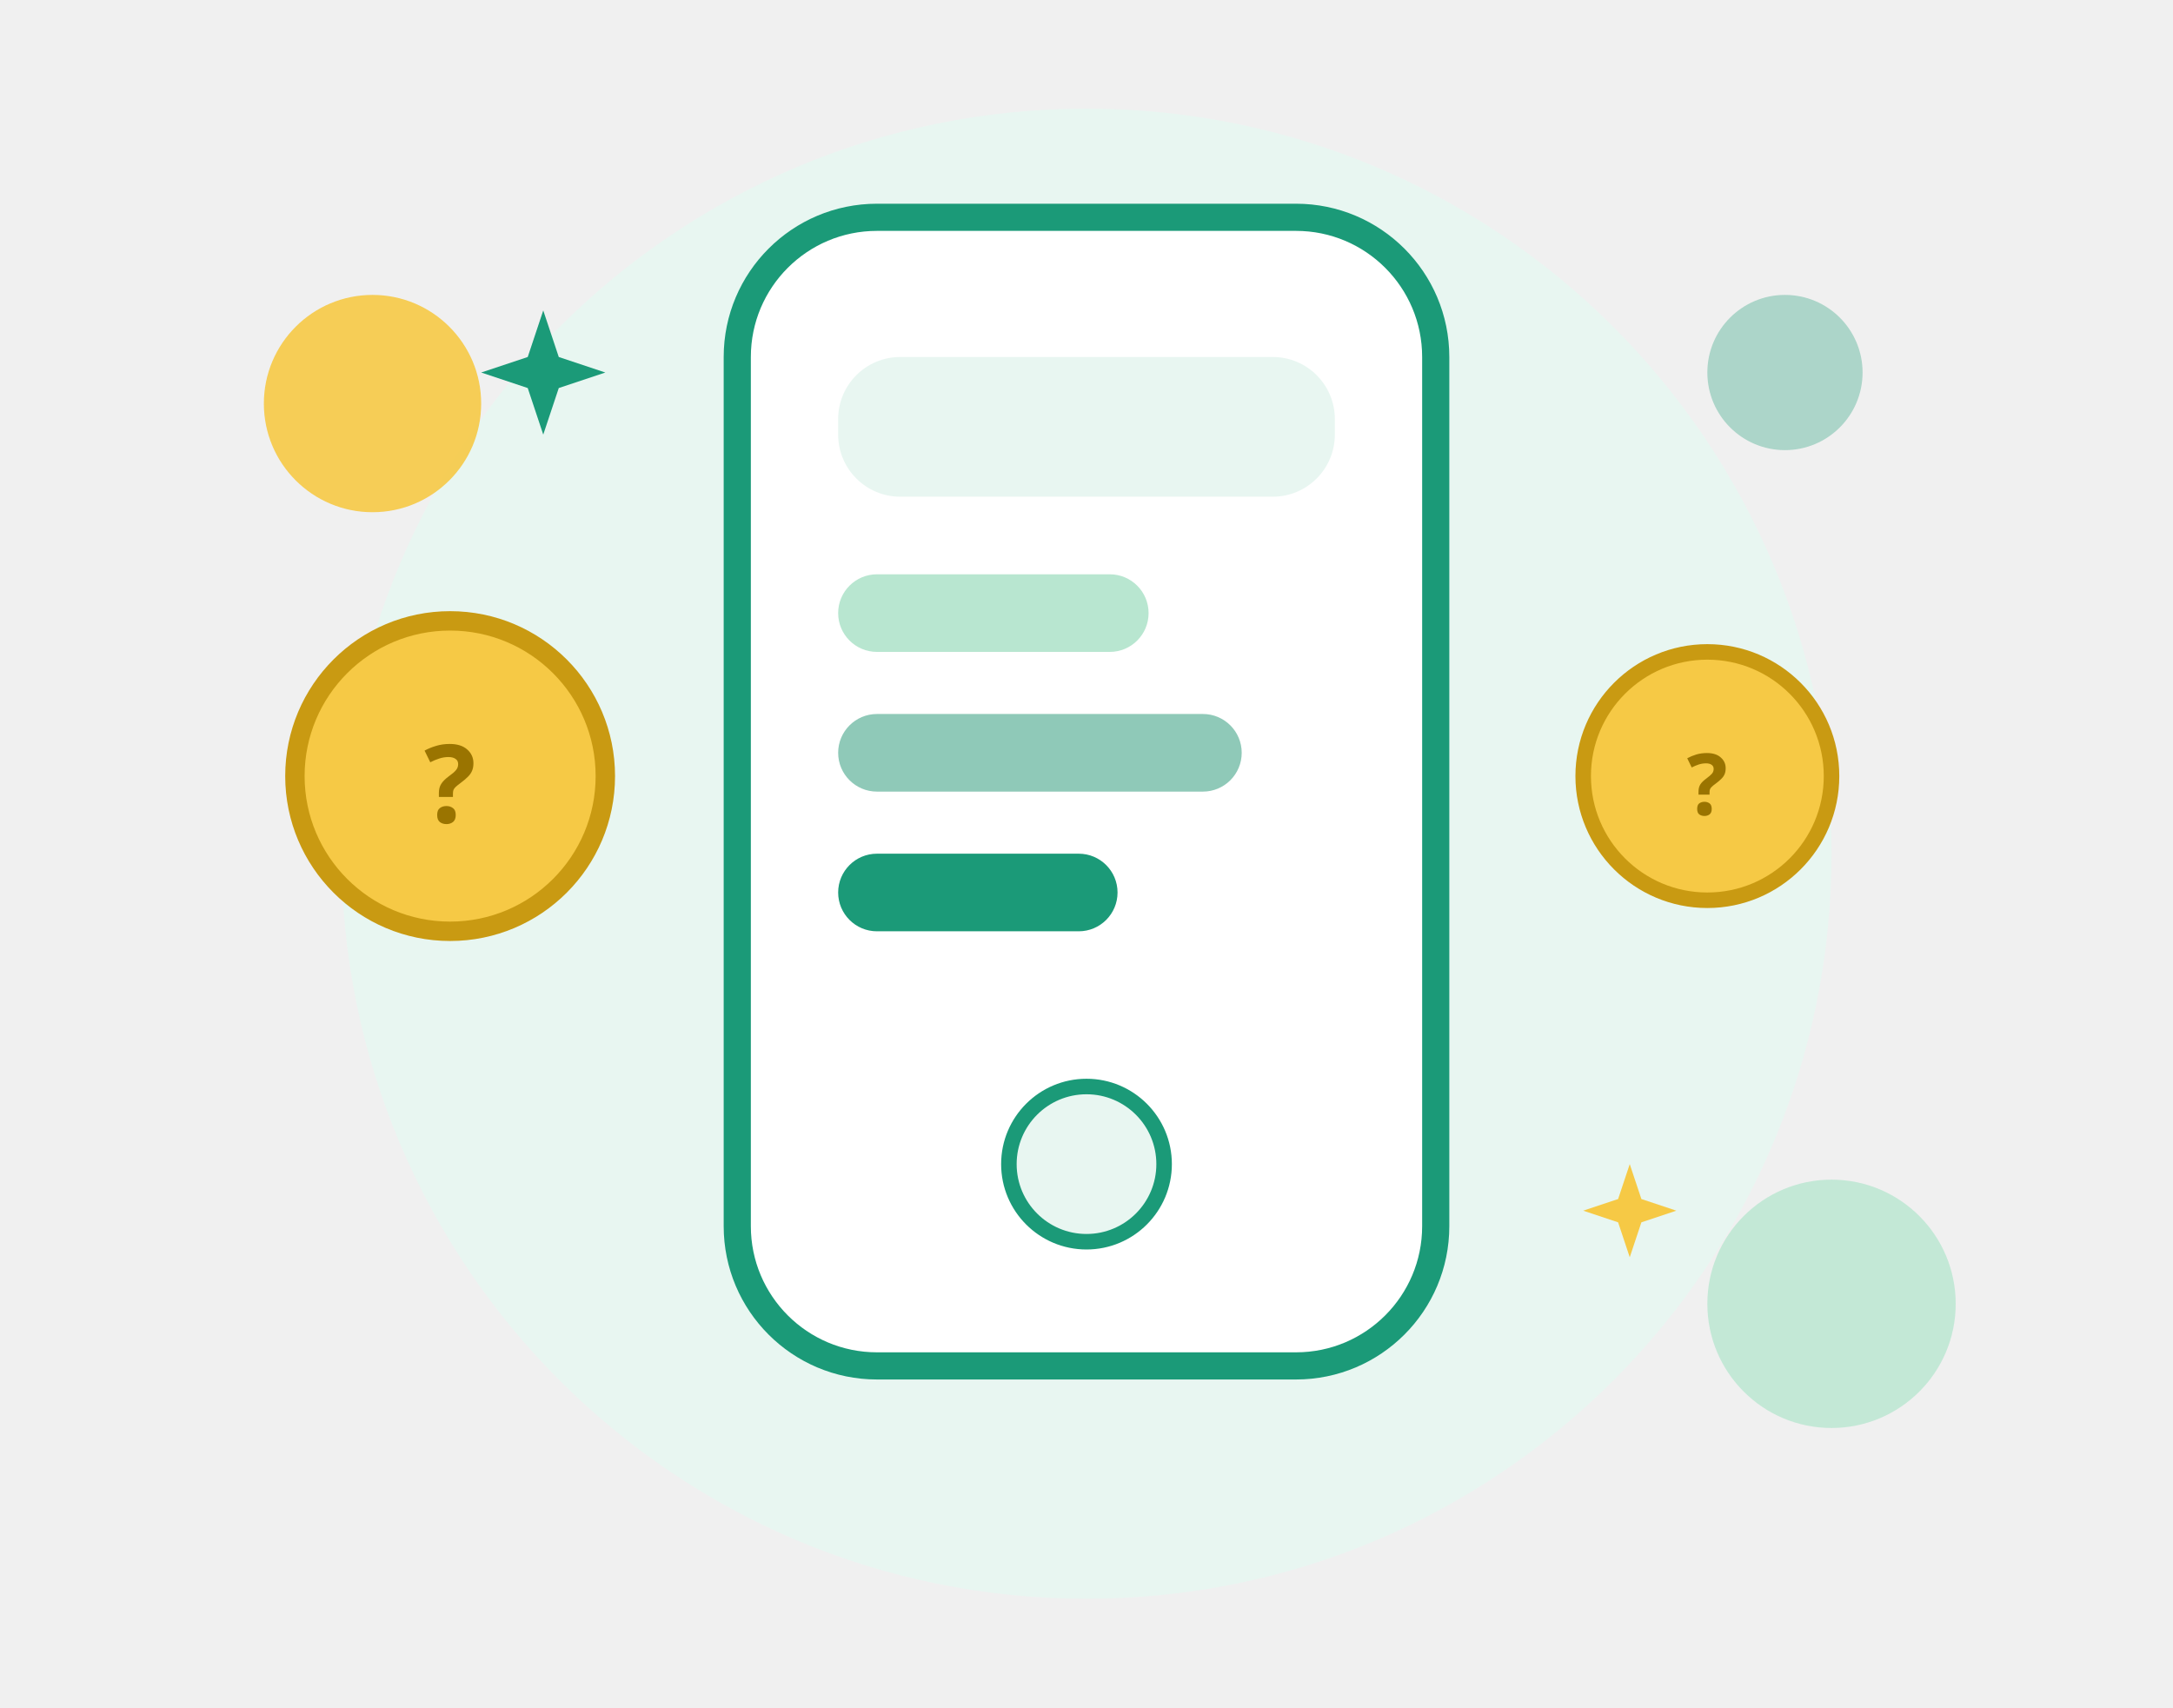
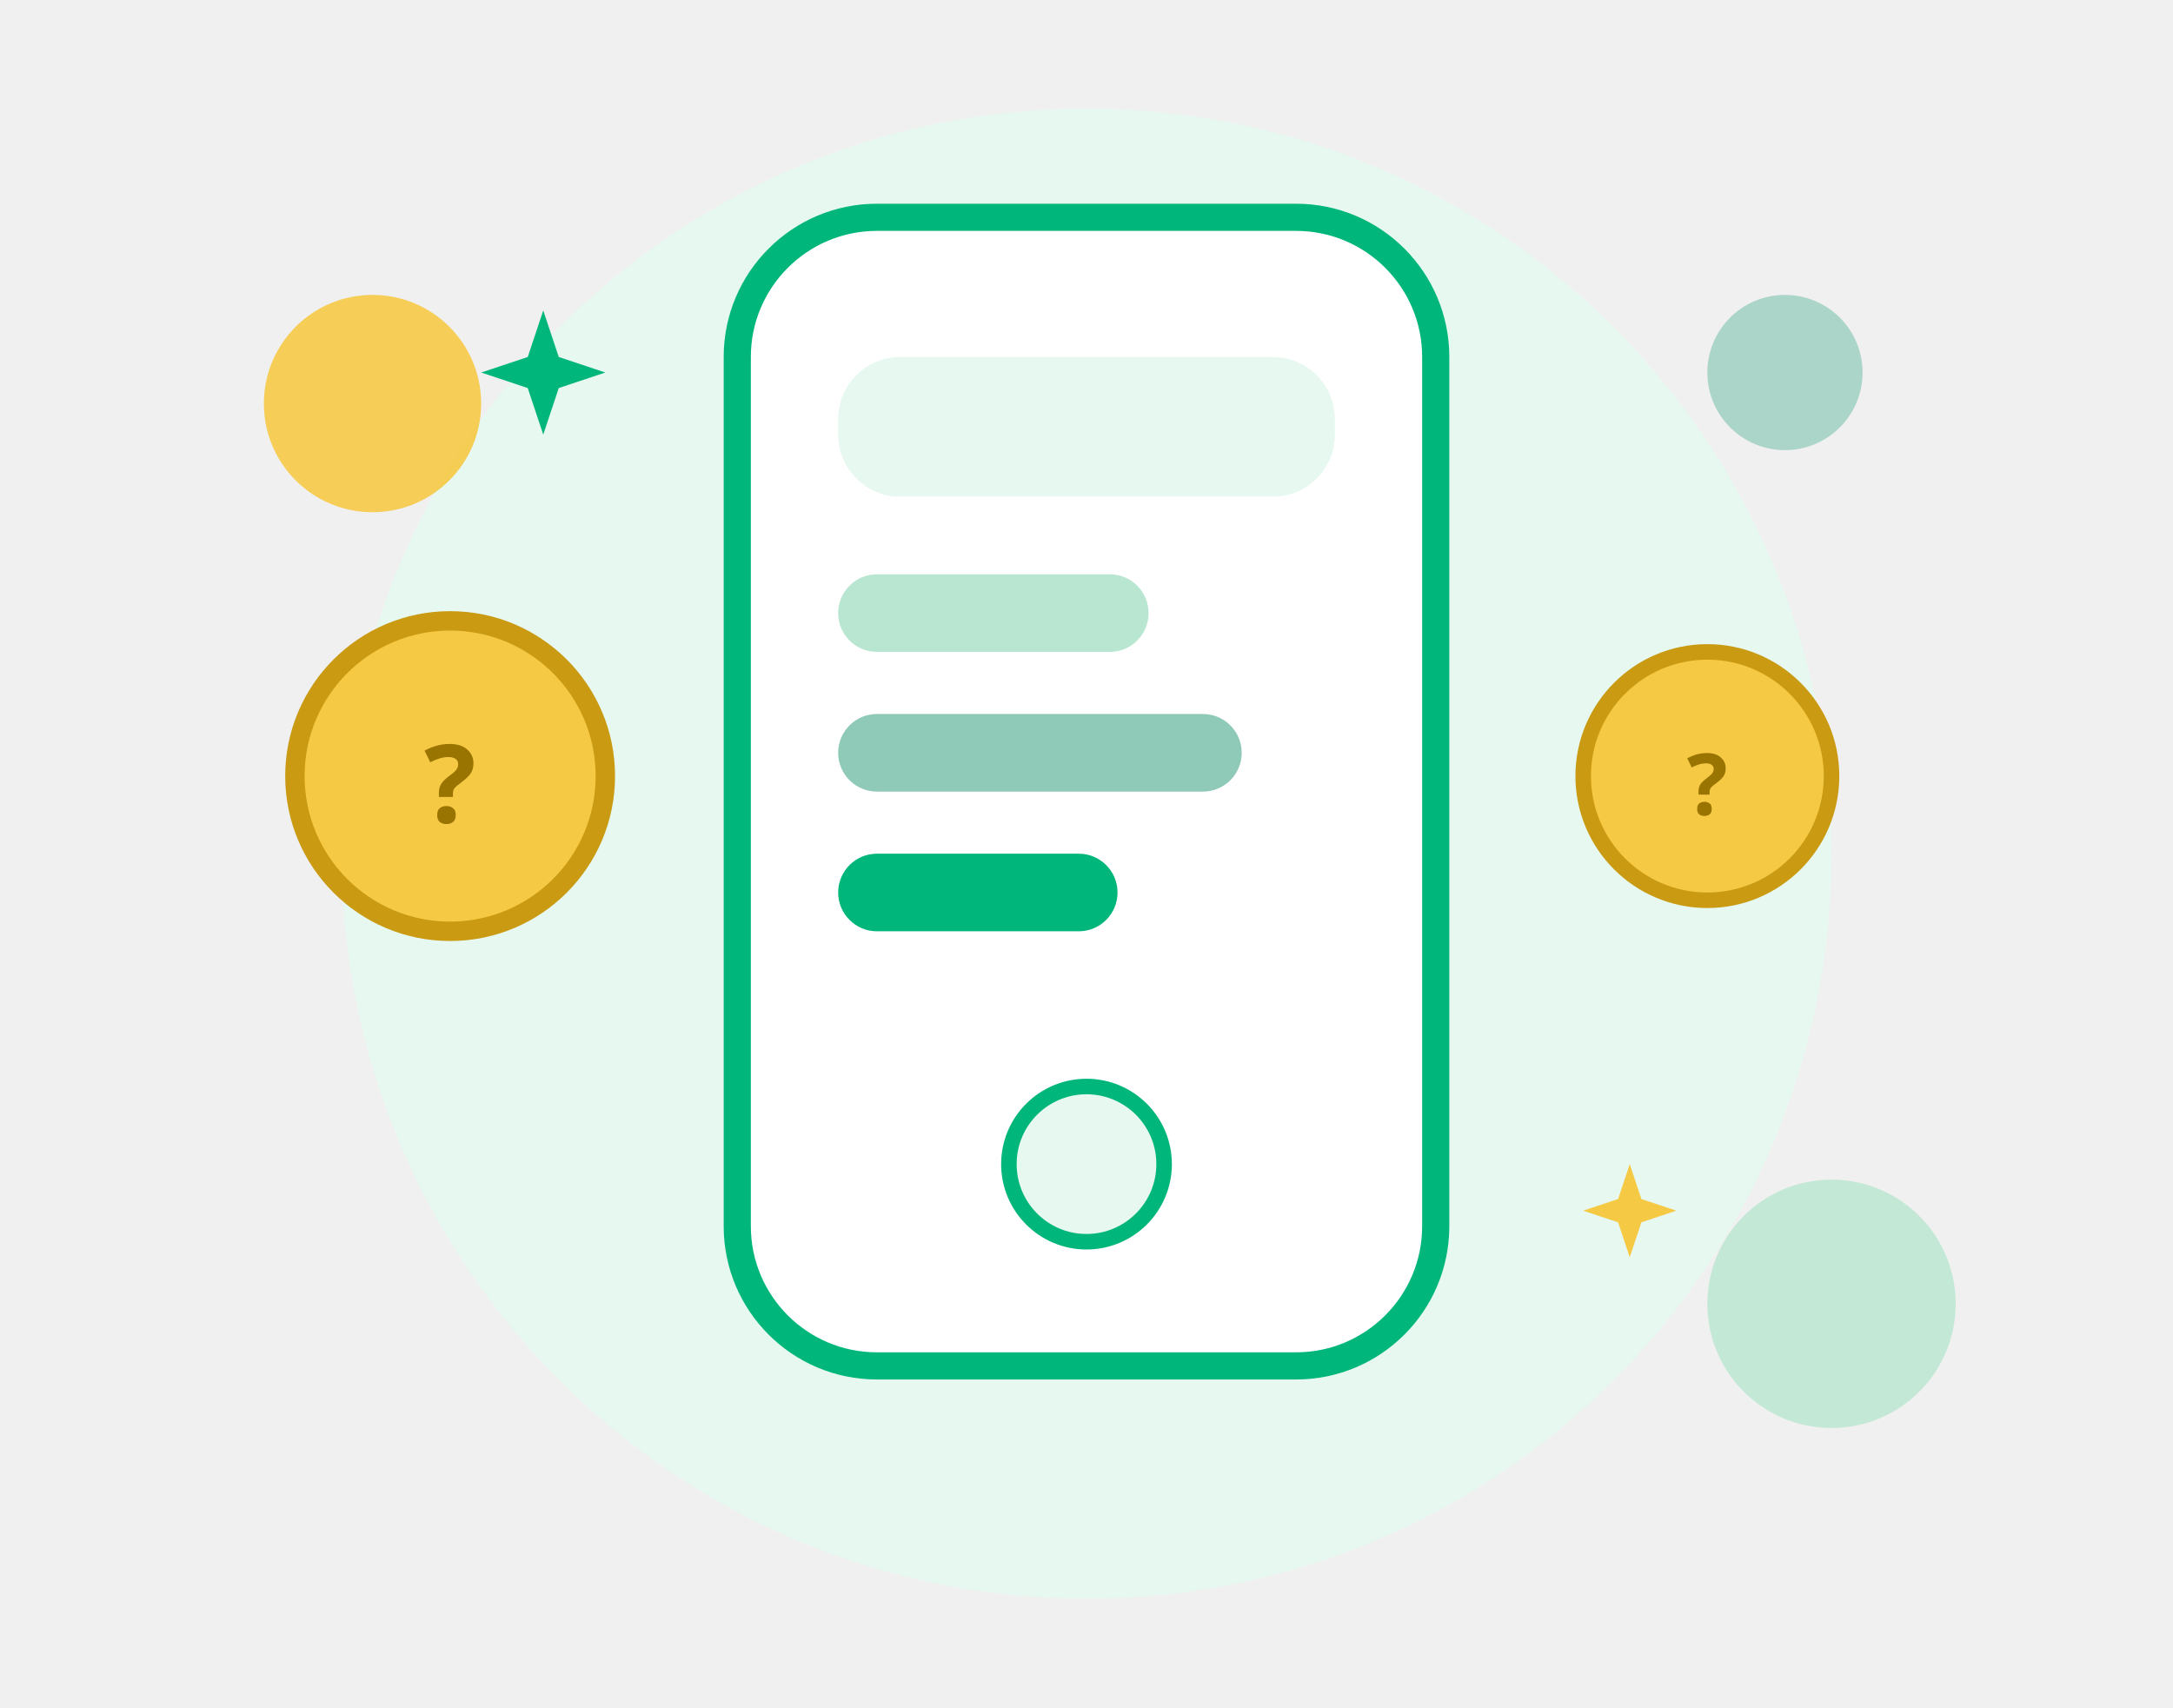
<svg xmlns="http://www.w3.org/2000/svg" viewBox="0 0 280 220" fill="none">
-   <circle cx="140" cy="110" r="96" fill="#E8F6F1" />
+   <circle cx="140" cy="110" r="96" fill="#E6F8EF" />
  <circle cx="48" cy="52" r="14" fill="#F6C945" opacity="0.9" />
  <circle cx="230" cy="48" r="10" fill="#8FC9B8" opacity="0.7" />
  <circle cx="236" cy="168" r="16" fill="#B8E6D0" opacity="0.8" />
-   <rect x="95" y="28" width="90" height="148" rx="18" fill="#fff" stroke="#1B9A78" stroke-width="3.5" />
-   <rect x="108" y="46" width="64" height="18" rx="8" fill="#E8F6F1" />
+   <rect x="95" y="28" width="90" height="148" rx="18" fill="#fff" stroke="#00B67A" stroke-width="3.5" />
+   <rect x="108" y="46" width="64" height="18" rx="8" fill="#E6F8EF" />
  <rect x="108" y="74" width="40" height="10" rx="5" fill="#B8E6D0" />
  <rect x="108" y="92" width="52" height="10" rx="5" fill="#8FC9B8" />
-   <rect x="108" y="110" width="36" height="10" rx="5" fill="#1B9A78" />
-   <circle cx="140" cy="150" r="10" fill="#E8F6F1" stroke="#1B9A78" stroke-width="2" />
+   <rect x="108" y="110" width="36" height="10" rx="5" fill="#00B67A" />
+   <circle cx="140" cy="150" r="10" fill="#E6F8EF" stroke="#00B67A" stroke-width="2" />
  <circle cx="58" cy="100" r="20" fill="#F6C945" stroke="#C99A12" stroke-width="2.5" />
  <text x="58" y="106" text-anchor="middle" font-family="system-ui" font-size="14" font-weight="800" fill="#9A7400">?</text>
  <circle cx="220" cy="100" r="16" fill="#F6C945" stroke="#C99A12" stroke-width="2" />
  <text x="220" y="105" text-anchor="middle" font-family="system-ui" font-size="11" font-weight="800" fill="#9A7400">?</text>
-   <path d="M70 40l2 6 6 2-6 2-2 6-2-6-6-2 6-2z" fill="#1B9A78" />
+   <path d="M70 40l2 6 6 2-6 2-2 6-2-6-6-2 6-2z" fill="#00B67A" />
  <path d="M210 150l1.5 4.5 4.5 1.5-4.5 1.5-1.5 4.5-1.5-4.5-4.5-1.5 4.5-1.5z" fill="#F6C945" />
</svg>
